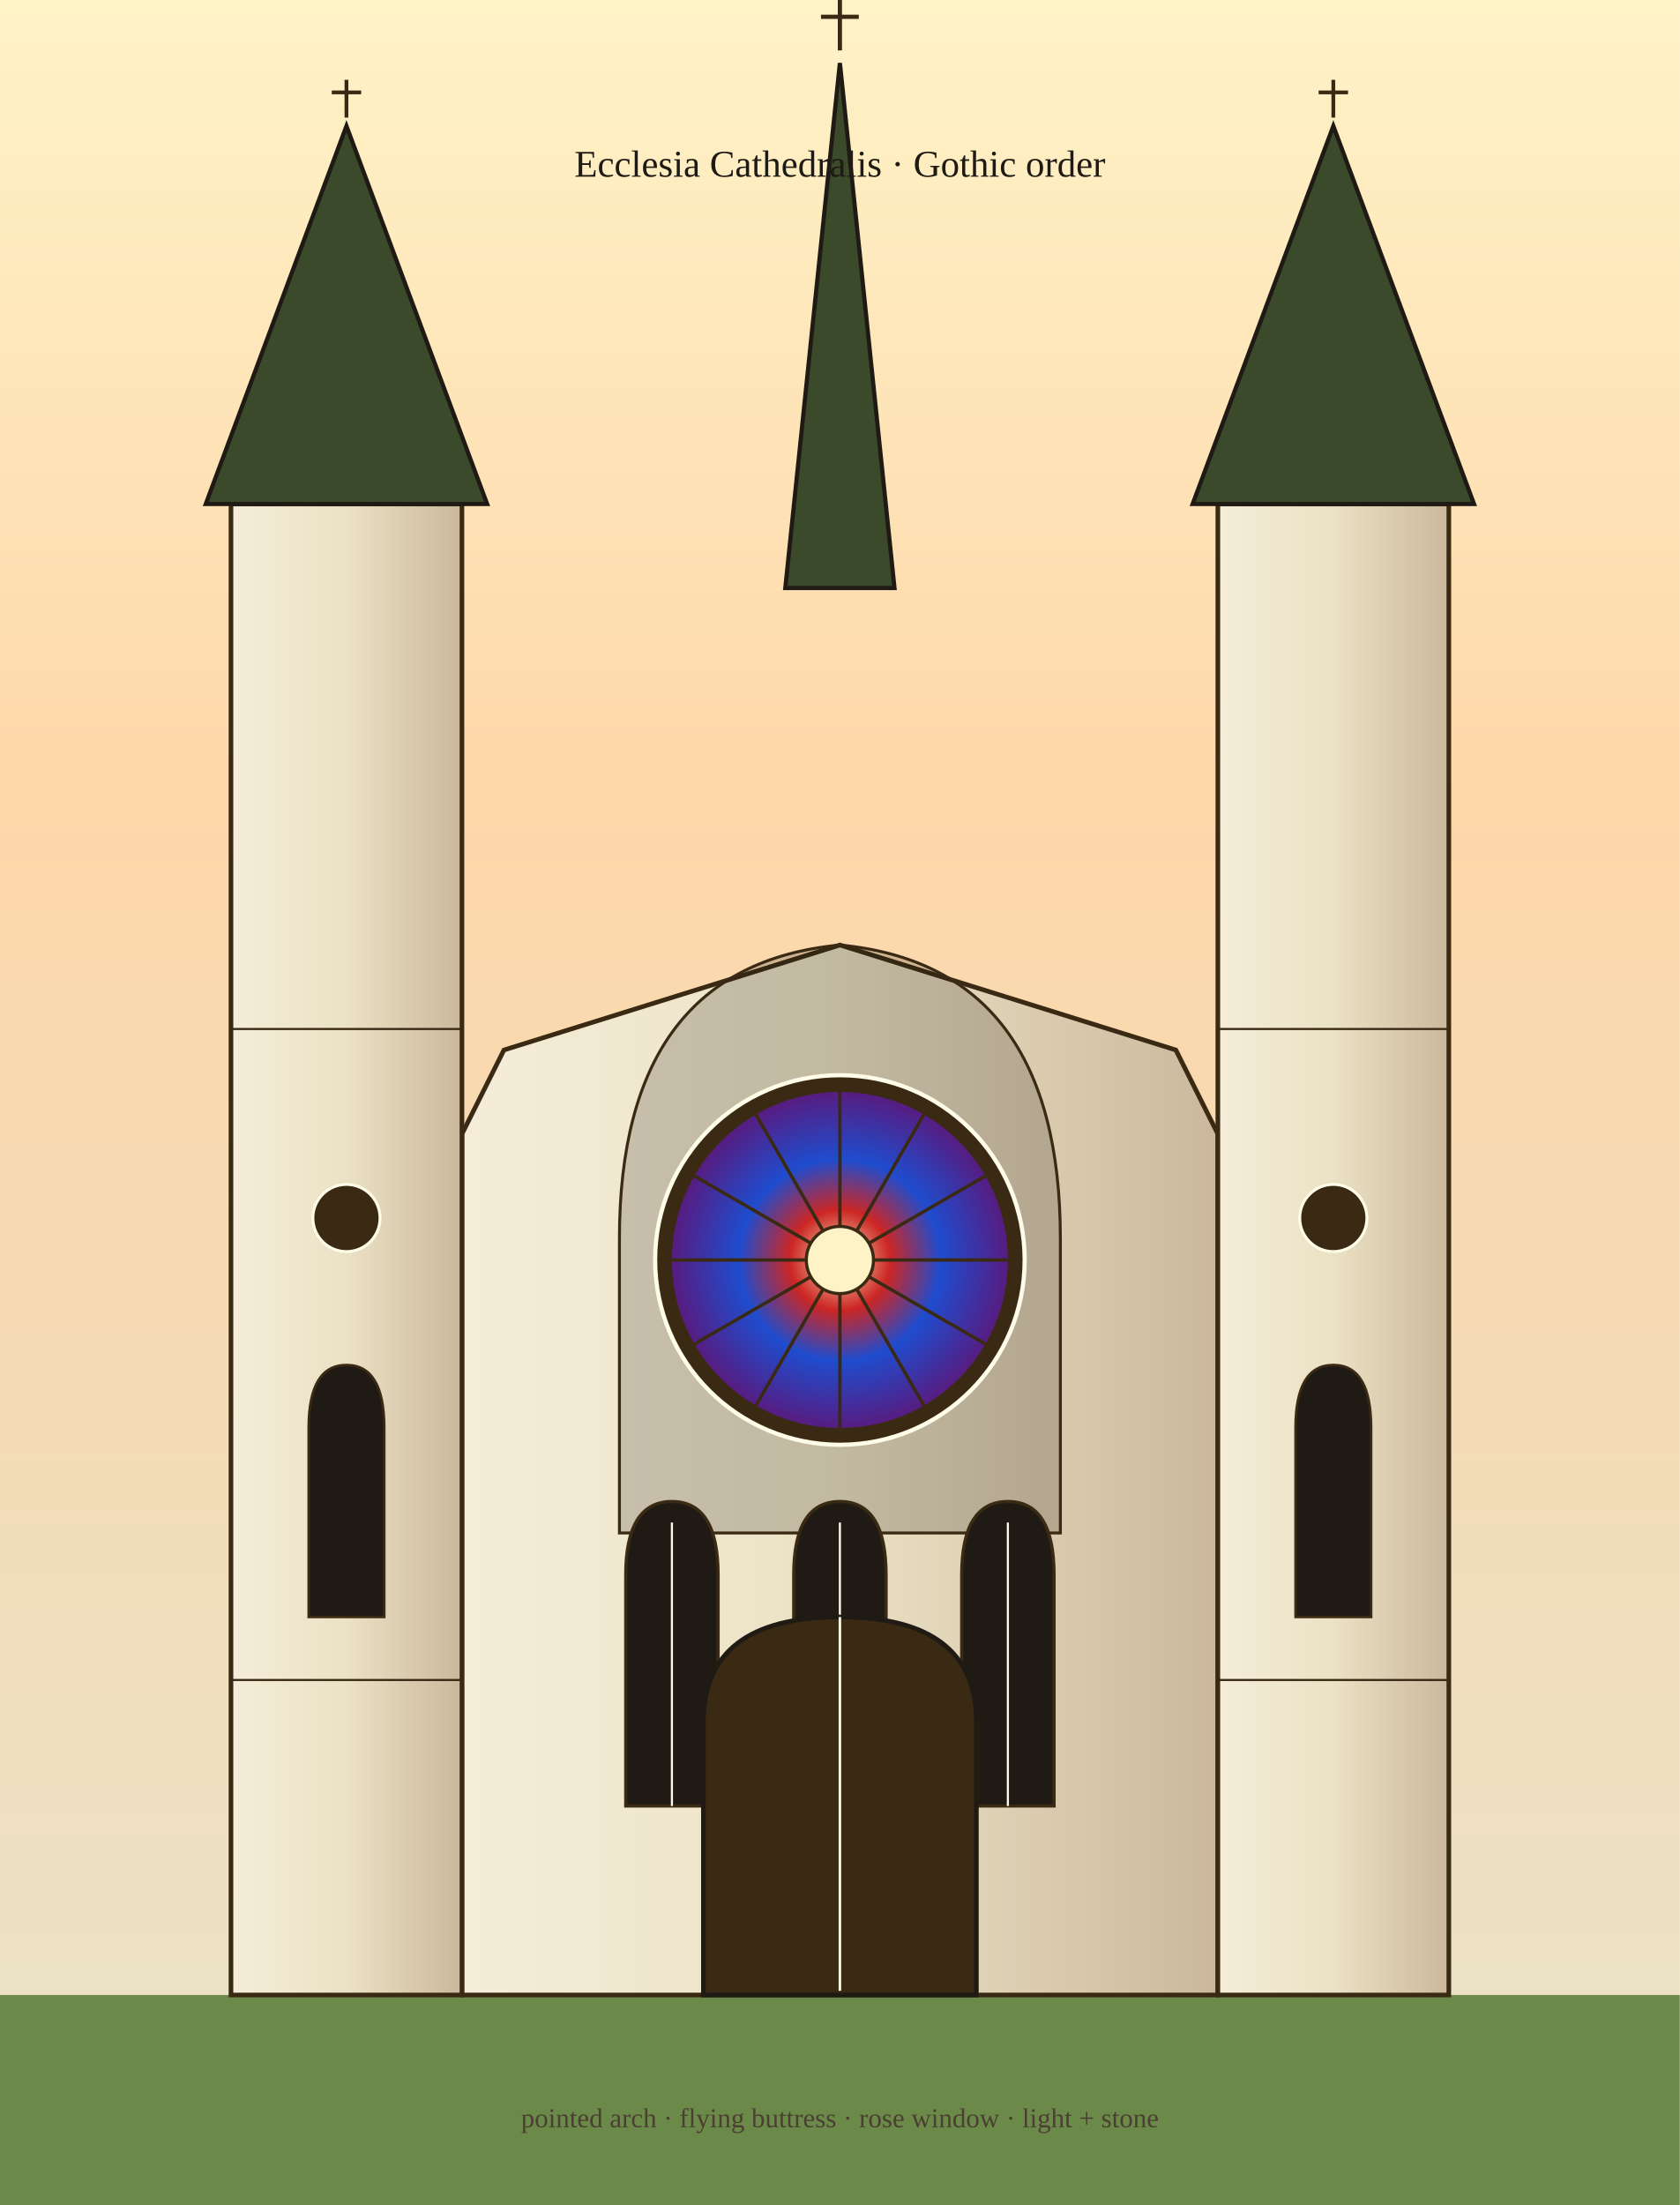
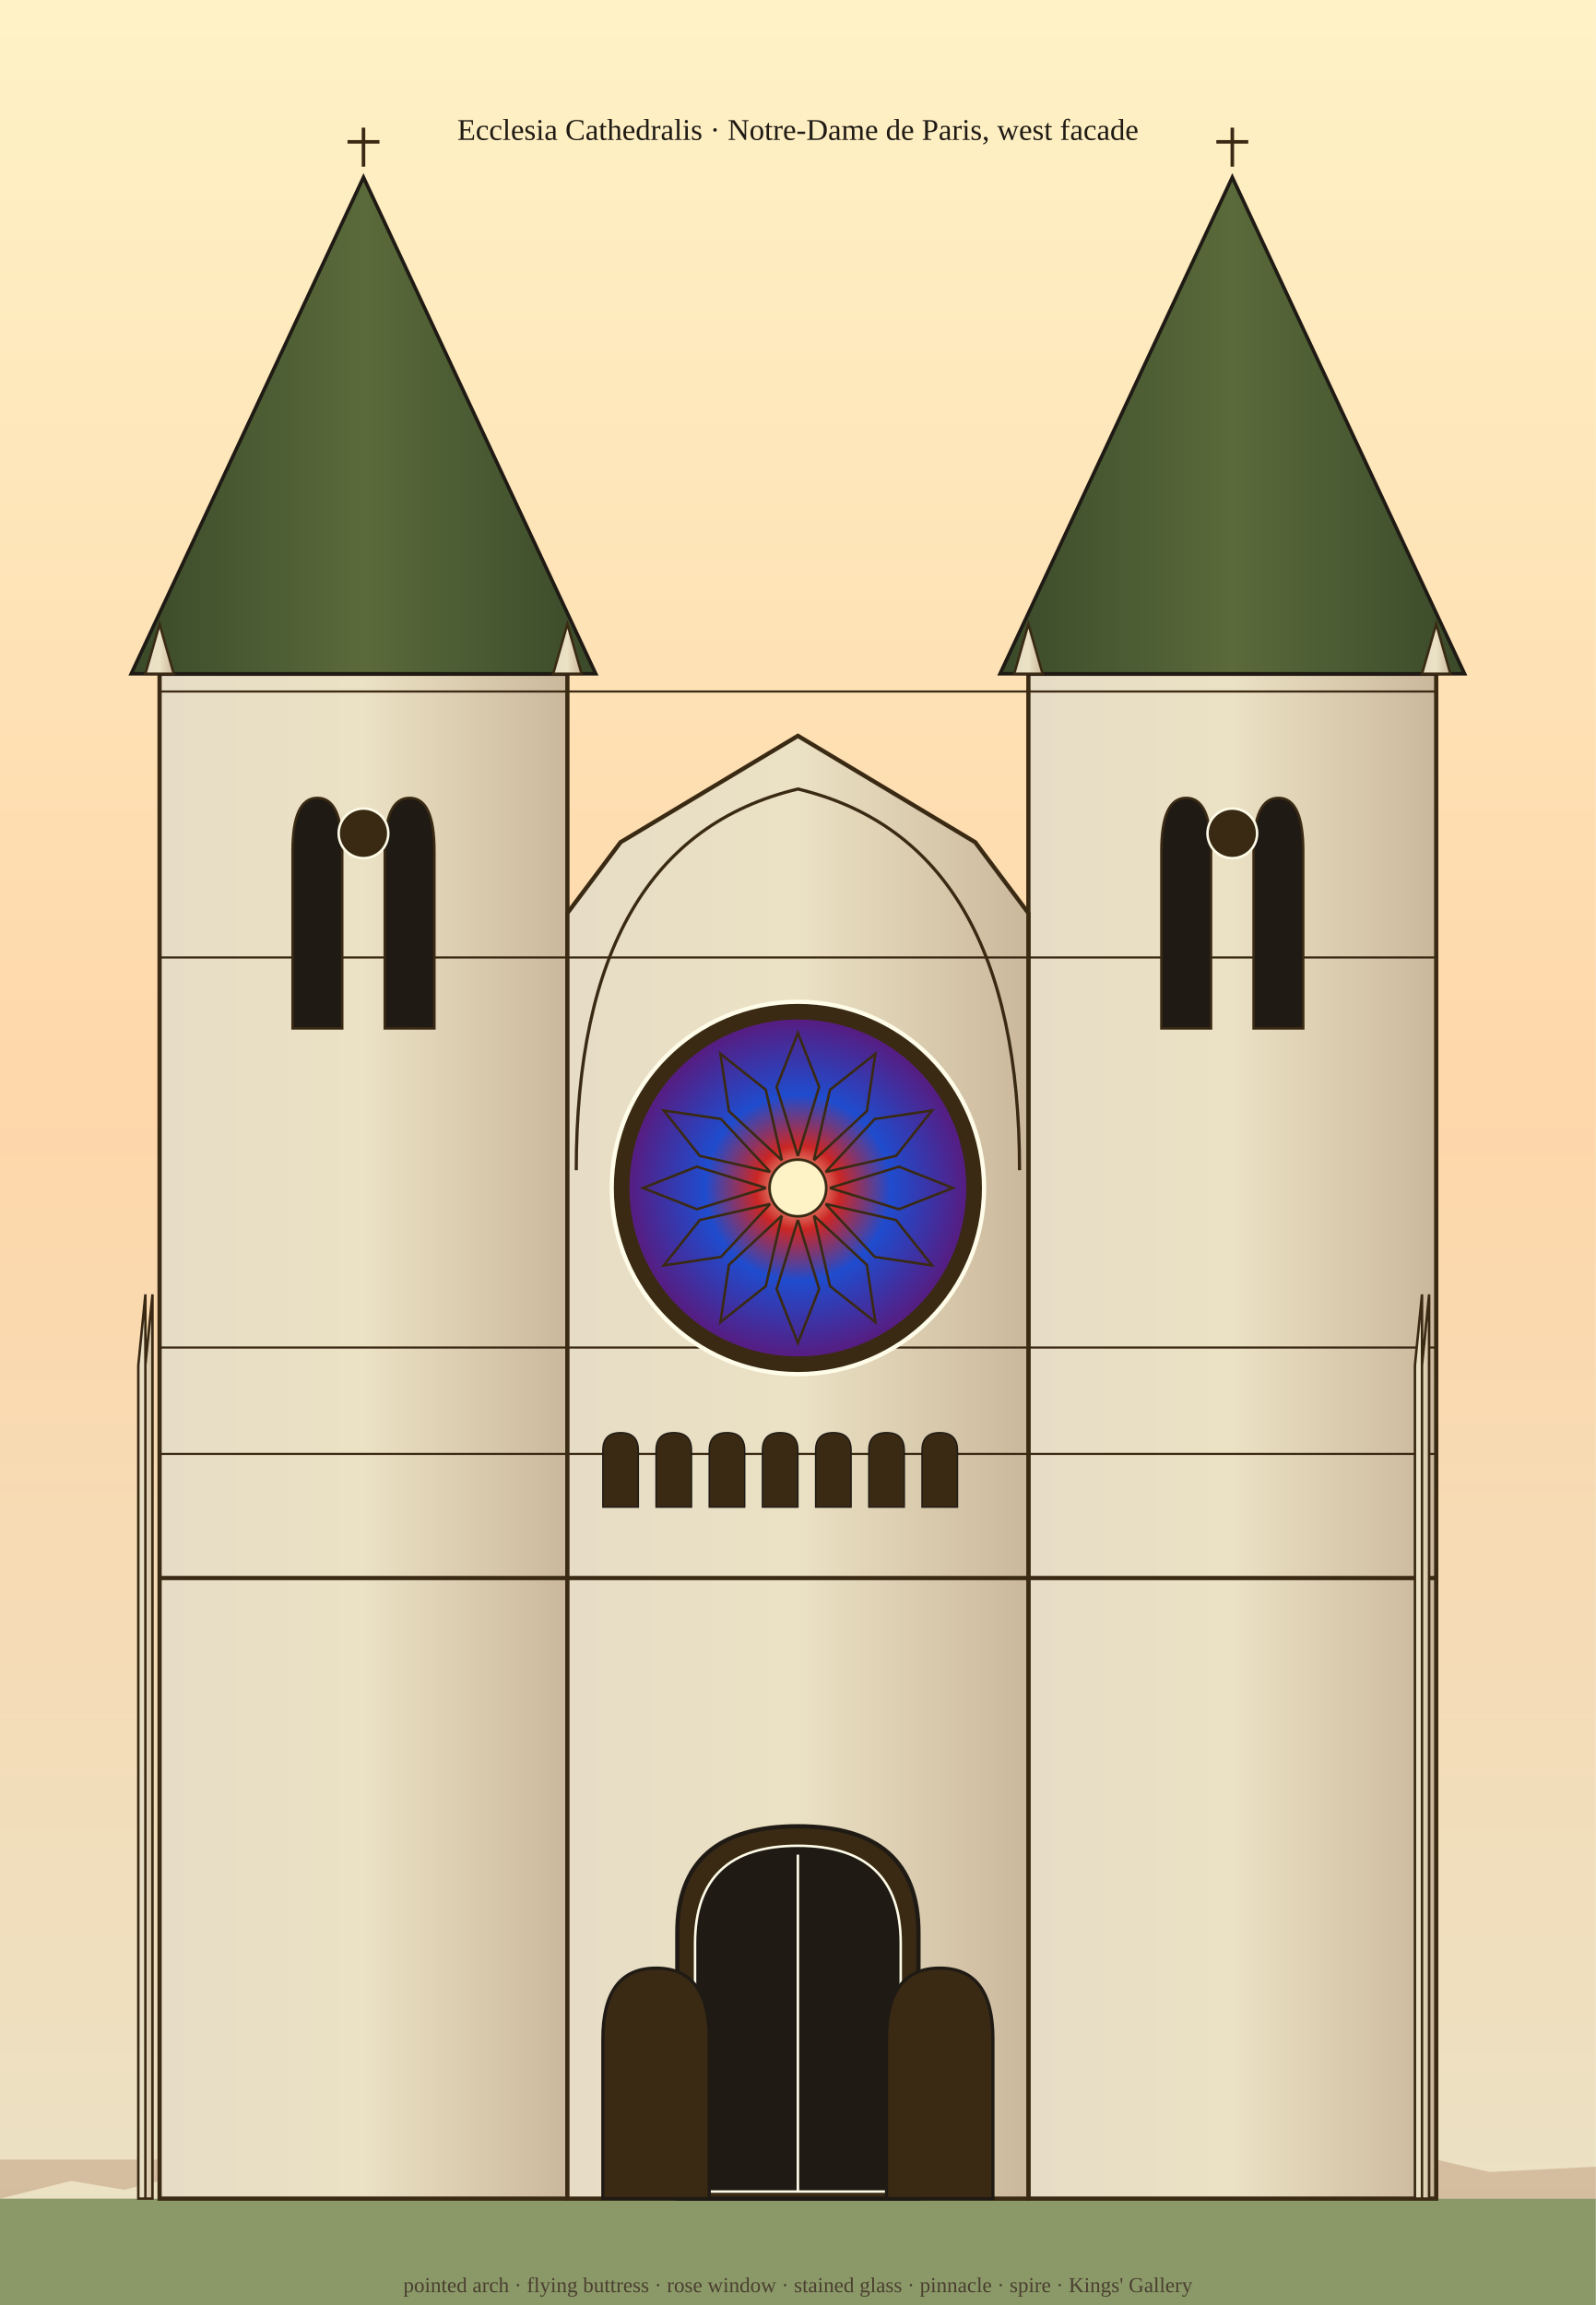
- <svg xmlns="http://www.w3.org/2000/svg" viewBox="0 0 800 1050" width="800" height="1050" role="img" aria-label="Glyph chart" aria-describedby="glyph-desc">
+ <svg xmlns="http://www.w3.org/2000/svg" viewBox="0 0 900 1300" width="900" height="1300" role="img" aria-label="Glyph chart" aria-describedby="glyph-desc">
  <defs>
    <linearGradient id="g-dawn" x1="0%" y1="0%" x2="0%" y2="100%">
      <stop offset="0%" stop-color="#fef3c7" stop-opacity="1" />
-       <stop offset="40%" stop-color="#fed7aa" stop-opacity="1" />
+       <stop offset="50%" stop-color="#fed7aa" stop-opacity="1" />
      <stop offset="100%" stop-color="#ebe1c4" stop-opacity="1" />
    </linearGradient>
    <radialGradient id="g-rose" cx="50%" cy="50%" r="50%">
      <stop offset="0%" stop-color="#fef3c7" stop-opacity="1" />
-       <stop offset="30%" stop-color="#dc2626" stop-opacity="0.9" />
-       <stop offset="60%" stop-color="#1d4ed8" stop-opacity="0.95" />
+       <stop offset="25%" stop-color="#dc2626" stop-opacity="0.9" />
+       <stop offset="55%" stop-color="#1d4ed8" stop-opacity="0.95" />
      <stop offset="100%" stop-color="#581c87" stop-opacity="0.95" />
    </radialGradient>
    <linearGradient id="g-stone" x1="0%" y1="0%" x2="100%" y2="0%">
-       <stop offset="0%" stop-color="#f5edd9" stop-opacity="1" />
+       <stop offset="0%" stop-color="#e7ddc6" stop-opacity="1" />
      <stop offset="50%" stop-color="#ebe1c4" stop-opacity="1" />
      <stop offset="100%" stop-color="#cbb89c" stop-opacity="1" />
    </linearGradient>
+     <linearGradient id="g-spire" x1="0%" y1="0%" x2="100%" y2="0%">
+       <stop offset="0%" stop-color="#3a4a2a" stop-opacity="1" />
+       <stop offset="50%" stop-color="#5a6a3a" stop-opacity="1" />
+       <stop offset="100%" stop-color="#3a4a2a" stop-opacity="1" />
+     </linearGradient>
  </defs>
-   <rect x="0" y="0" width="800" height="1050" fill="transparent" />
-   <rect x="0" y="0" width="800" height="1050" fill="#f5edd9" />
+   <rect x="0" y="0" width="900" height="1300" fill="transparent" />
+   <rect x="0" y="0" width="900" height="1300" fill="#f5edd9" />
  <g transform="translate(0.000, 0.000)">
-     <path d="M 0 0 L 800 0 L 800 950 L 0 950 Z" fill="url(#g-dawn)" stroke="none" />
+     <path d="M 0 0 L 900 0 L 900 1240 L 0 1240 Z" fill="url(#g-dawn)" stroke="none" />
  </g>
-   <g transform="translate(0.000, 950.000)">
-     <path d="M 0 0 L 800 0 L 800 100 L 0 100 Z" fill="#6b8a4a" stroke="none" />
+   <g transform="translate(0.000, 1240.000)">
+     <path d="M 0 0 L 900 0 L 900 60 L 0 60 Z" fill="#8b9968" stroke="none" />
+   </g>
+   <g transform="translate(0.000, 1200.000)">
+     <path d="M 0 40 L 40 30 L 70 35 L 110 25 L 140 30 L 170 20 L 200 28 L 230 18 L 0 18 Z M 700 30 L 740 22 L 770 28 L 810 18 L 840 25 L 900 22 L 900 40 L 700 40 Z" fill="rgba(124,45,18,.2)" stroke="none" />
  </g>
  <g transform="translate(0.000, 0.000)">
-     <path d="M 220 950 L 220 540 L 240 500 L 400 450 L 560 500 L 580 540 L 580 950 Z" fill="url(#g-stone)" stroke="#3a2a14" stroke-width="2.2" />
+     <path d="M 90 1240 L 90 380 L 320 380 L 320 1240 Z" fill="url(#g-stone)" stroke="#3a2a14" stroke-width="2.4" />
  </g>
  <g transform="translate(0.000, 0.000)">
-     <path d="M 110 950 L 110 240 L 220 240 L 220 950 Z" fill="url(#g-stone)" stroke="#3a2a14" stroke-width="2.2" />
+     <path d="M 580 1240 L 580 380 L 810 380 L 810 1240 Z" fill="url(#g-stone)" stroke="#3a2a14" stroke-width="2.4" />
  </g>
  <g transform="translate(0.000, 0.000)">
-     <path d="M 580 950 L 580 240 L 690 240 L 690 950 Z" fill="url(#g-stone)" stroke="#3a2a14" stroke-width="2.2" />
+     <path d="M 320 1240 L 320 515 L 350 475 L 450 415 L 550 475 L 580 515 L 580 1240 Z" fill="url(#g-stone)" stroke="#3a2a14" stroke-width="2.4" />
  </g>
-   <g transform="translate(0.000, 490.000)">
-     <polyline points="110,0 220,0" fill="none" stroke="#3a2a14" stroke-width="1" />
+   <g transform="translate(0.000, 820.000)">
+     <polyline points="90,0 810,0" fill="none" stroke="#3a2a14" stroke-width="1.2" />
  </g>
-   <g transform="translate(0.000, 490.000)">
-     <polyline points="580,0 690,0" fill="none" stroke="#3a2a14" stroke-width="1" />
+   <g transform="translate(0.000, 760.000)">
+     <polyline points="90,0 810,0" fill="none" stroke="#3a2a14" stroke-width="1.2" />
  </g>
-   <g transform="translate(0.000, 800.000)">
-     <polyline points="110,0 220,0" fill="none" stroke="#3a2a14" stroke-width="1" />
+   <g transform="translate(0.000, 540.000)">
+     <polyline points="90,0 810,0" fill="none" stroke="#3a2a14" stroke-width="1.2" />
  </g>
-   <g transform="translate(0.000, 800.000)">
-     <polyline points="580,0 690,0" fill="none" stroke="#3a2a14" stroke-width="1" />
+   <g transform="translate(0.000, 390.000)">
+     <polyline points="90,0 810,0" fill="none" stroke="#3a2a14" stroke-width="1.2" />
  </g>
  <g transform="translate(0.000, 0.000)">
-     <polygon points="98,240 232,240 165,60" fill="#3a4a2a" stroke="#1f1a14" stroke-width="2" />
+     <polygon points="74,380 336,380 205,100" fill="url(#g-spire)" stroke="#1f1a14" stroke-width="2" />
  </g>
  <g transform="translate(0.000, 0.000)">
-     <polygon points="568,240 702,240 635,60" fill="#3a4a2a" stroke="#1f1a14" stroke-width="2" />
+     <polygon points="564,380 826,380 695,100" fill="url(#g-spire)" stroke="#1f1a14" stroke-width="2" />
  </g>
-   <g transform="translate(165.000, 56.000)">
-     <path d="M 0 0 L 0 -18 M -7 -12 L 7 -12" fill="none" stroke="#3a2a14" stroke-width="1.8" />
+   <g transform="translate(205.000, 94.000)">
+     <path d="M 0 0 L 0 -22 M -9 -14 L 9 -14" fill="none" stroke="#3a2a14" stroke-width="2" />
  </g>
-   <g transform="translate(635.000, 56.000)">
-     <path d="M 0 0 L 0 -18 M -7 -12 L 7 -12" fill="none" stroke="#3a2a14" stroke-width="1.8" />
+   <g transform="translate(695.000, 94.000)">
+     <path d="M 0 0 L 0 -22 M -9 -14 L 9 -14" fill="none" stroke="#3a2a14" stroke-width="2" />
  </g>
-   <g transform="translate(0.000, 0.000)">
-     <polygon points="374,280 426,280 400,30" fill="#3a4a2a" stroke="#1f1a14" stroke-width="2" />
+   <g transform="translate(90.000, 380.000)">
+     <polygon points="-8,0 8,0 0,-28" fill="url(#g-stone)" stroke="#3a2a14" stroke-width="1.4" />
  </g>
-   <g transform="translate(400.000, 24.000)">
-     <path d="M 0 0 L 0 -24 M -9 -16 L 9 -16" fill="none" stroke="#3a2a14" stroke-width="2" />
+   <g transform="translate(320.000, 380.000)">
+     <polygon points="-8,0 8,0 0,-28" fill="url(#g-stone)" stroke="#3a2a14" stroke-width="1.4" />
  </g>
-   <g transform="translate(165.000, 770.000)">
-     <path d="M -18 0 L -18 -90 Q -18 -120, 0 -120 Q 18 -120, 18 -90 L 18 0 Z" fill="#1f1a14" stroke="#3a2a14" stroke-width="1.2" />
+   <g transform="translate(580.000, 380.000)">
+     <polygon points="-8,0 8,0 0,-28" fill="url(#g-stone)" stroke="#3a2a14" stroke-width="1.4" />
  </g>
-   <g transform="translate(165.000, 580.000)">
-     <circle cx="0" cy="0" r="16" fill="#3a2a14" stroke="#fefce8" stroke-width="1.4" />
+   <g transform="translate(810.000, 380.000)">
+     <polygon points="-8,0 8,0 0,-28" fill="url(#g-stone)" stroke="#3a2a14" stroke-width="1.4" />
  </g>
-   <g transform="translate(635.000, 770.000)">
-     <path d="M -18 0 L -18 -90 Q -18 -120, 0 -120 Q 18 -120, 18 -90 L 18 0 Z" fill="#1f1a14" stroke="#3a2a14" stroke-width="1.2" />
+   <g transform="translate(179.000, 580.000)">
+     <path d="M -14 0 L -14 -100 Q -14 -130, 0 -130 Q 14 -130, 14 -100 L 14 0 Z" fill="#1f1a14" stroke="#3a2a14" stroke-width="1.4" />
  </g>
-   <g transform="translate(635.000, 580.000)">
-     <circle cx="0" cy="0" r="16" fill="#3a2a14" stroke="#fefce8" stroke-width="1.4" />
+   <g transform="translate(231.000, 580.000)">
+     <path d="M -14 0 L -14 -100 Q -14 -130, 0 -130 Q 14 -130, 14 -100 L 14 0 Z" fill="#1f1a14" stroke="#3a2a14" stroke-width="1.4" />
  </g>
-   <g transform="translate(400.000, 600.000)">
-     <path d="M -105 130 L -105 -10 Q -105 -140, 0 -150 Q 105 -140, 105 -10 L 105 130 Z" fill="rgba(31,26,20,.2)" stroke="#3a2a14" stroke-width="1.4" />
+   <g transform="translate(205.000, 470.000)">
+     <circle cx="0" cy="0" r="14" fill="#3a2a14" stroke="#fefce8" stroke-width="1.4" />
  </g>
-   <g transform="translate(400.000, 600.000)">
-     <circle cx="0" cy="0" r="88" fill="#3a2a14" stroke="#fefce8" stroke-width="2" />
+   <g transform="translate(669.000, 580.000)">
+     <path d="M -14 0 L -14 -100 Q -14 -130, 0 -130 Q 14 -130, 14 -100 L 14 0 Z" fill="#1f1a14" stroke="#3a2a14" stroke-width="1.4" />
  </g>
-   <g transform="translate(400.000, 600.000)">
-     <circle cx="0" cy="0" r="80" fill="url(#g-rose)" />
+   <g transform="translate(721.000, 580.000)">
+     <path d="M -14 0 L -14 -100 Q -14 -130, 0 -130 Q 14 -130, 14 -100 L 14 0 Z" fill="#1f1a14" stroke="#3a2a14" stroke-width="1.4" />
  </g>
-   <g transform="translate(400.000, 600.000)">
-     <polyline points="15,0 80,0" fill="none" stroke="#3a2a14" stroke-width="1.6" />
+   <g transform="translate(695.000, 470.000)">
+     <circle cx="0" cy="0" r="14" fill="#3a2a14" stroke="#fefce8" stroke-width="1.4" />
  </g>
-   <g transform="translate(400.000, 600.000)">
-     <polyline points="12.99,7.5 69.28,40" fill="none" stroke="#3a2a14" stroke-width="1.6" />
+   <g transform="translate(450.000, 670.000)">
+     <circle cx="0" cy="0" r="105" fill="#3a2a14" stroke="#fefce8" stroke-width="2.4" />
  </g>
-   <g transform="translate(400.000, 600.000)">
-     <polyline points="7.5,12.99 40,69.28" fill="none" stroke="#3a2a14" stroke-width="1.6" />
+   <g transform="translate(450.000, 670.000)">
+     <circle cx="0" cy="0" r="95" fill="url(#g-rose)" />
  </g>
-   <g transform="translate(400.000, 600.000)">
-     <polyline points="0,15 0,80" fill="none" stroke="#3a2a14" stroke-width="1.6" />
+   <g transform="translate(450.000, 670.000)">
+     <polyline points="18,0 57,12 87.4,0 57,-12 18,0" fill="none" stroke="#3a2a14" stroke-width="1.4" />
  </g>
-   <g transform="translate(400.000, 600.000)">
-     <polyline points="-7.5,12.99 -40,69.28" fill="none" stroke="#3a2a14" stroke-width="1.6" />
+   <g transform="translate(450.000, 670.000)">
+     <polyline points="15.59,9 43.36,38.89 75.69,43.7 55.36,18.11 15.59,9" fill="none" stroke="#3a2a14" stroke-width="1.4" />
  </g>
-   <g transform="translate(400.000, 600.000)">
-     <polyline points="-12.99,7.5 -69.28,40" fill="none" stroke="#3a2a14" stroke-width="1.6" />
+   <g transform="translate(450.000, 670.000)">
+     <polyline points="9,15.59 18.11,55.36 43.7,75.69 38.89,43.36 9,15.59" fill="none" stroke="#3a2a14" stroke-width="1.4" />
  </g>
-   <g transform="translate(400.000, 600.000)">
-     <polyline points="-15,0 -80,0" fill="none" stroke="#3a2a14" stroke-width="1.6" />
+   <g transform="translate(450.000, 670.000)">
+     <polyline points="0,18 -12,57 0,87.4 12,57 0,18" fill="none" stroke="#3a2a14" stroke-width="1.4" />
  </g>
-   <g transform="translate(400.000, 600.000)">
-     <polyline points="-12.99,-7.5 -69.28,-40" fill="none" stroke="#3a2a14" stroke-width="1.6" />
+   <g transform="translate(450.000, 670.000)">
+     <polyline points="-9,15.59 -38.89,43.36 -43.7,75.69 -18.11,55.36 -9,15.59" fill="none" stroke="#3a2a14" stroke-width="1.4" />
  </g>
-   <g transform="translate(400.000, 600.000)">
-     <polyline points="-7.5,-12.99 -40,-69.28" fill="none" stroke="#3a2a14" stroke-width="1.6" />
+   <g transform="translate(450.000, 670.000)">
+     <polyline points="-15.59,9 -55.36,18.11 -75.69,43.7 -43.36,38.89 -15.59,9" fill="none" stroke="#3a2a14" stroke-width="1.4" />
  </g>
-   <g transform="translate(400.000, 600.000)">
-     <polyline points="0,-15 0,-80" fill="none" stroke="#3a2a14" stroke-width="1.6" />
+   <g transform="translate(450.000, 670.000)">
+     <polyline points="-18,0 -57,-12 -87.4,0 -57,12 -18,0" fill="none" stroke="#3a2a14" stroke-width="1.4" />
  </g>
-   <g transform="translate(400.000, 600.000)">
-     <polyline points="7.5,-12.99 40,-69.28" fill="none" stroke="#3a2a14" stroke-width="1.6" />
+   <g transform="translate(450.000, 670.000)">
+     <polyline points="-15.59,-9 -43.36,-38.89 -75.69,-43.7 -55.36,-18.11 -15.59,-9" fill="none" stroke="#3a2a14" stroke-width="1.4" />
  </g>
-   <g transform="translate(400.000, 600.000)">
-     <polyline points="12.99,-7.5 69.28,-40" fill="none" stroke="#3a2a14" stroke-width="1.6" />
+   <g transform="translate(450.000, 670.000)">
+     <polyline points="-9,-15.59 -18.11,-55.36 -43.7,-75.69 -38.89,-43.36 -9,-15.59" fill="none" stroke="#3a2a14" stroke-width="1.4" />
  </g>
-   <g transform="translate(400.000, 600.000)">
+   <g transform="translate(450.000, 670.000)">
+     <polyline points="0,-18 12,-57 0,-87.4 -12,-57 0,-18" fill="none" stroke="#3a2a14" stroke-width="1.4" />
+   </g>
+   <g transform="translate(450.000, 670.000)">
+     <polyline points="9,-15.59 38.89,-43.36 43.7,-75.69 18.11,-55.36 9,-15.59" fill="none" stroke="#3a2a14" stroke-width="1.4" />
+   </g>
+   <g transform="translate(450.000, 670.000)">
+     <polyline points="15.59,-9 55.36,-18.11 75.69,-43.7 43.36,-38.89 15.59,-9" fill="none" stroke="#3a2a14" stroke-width="1.4" />
+   </g>
+   <g transform="translate(450.000, 670.000)">
    <circle cx="0" cy="0" r="16" fill="#fef3c7" stroke="#3a2a14" stroke-width="1.5" />
  </g>
-   <g transform="translate(320.000, 860.000)">
-     <path d="M -22 0 L -22 -110 Q -22 -145, 0 -145 Q 22 -145, 22 -110 L 22 0 Z" fill="#1f1a14" stroke="#3a2a14" stroke-width="1.5" />
+   <g transform="translate(450.000, 670.000)">
+     <path d="M -125 -10 Q -125 -195, 0 -225 Q 125 -195, 125 -10" fill="none" stroke="#3a2a14" stroke-width="1.8" />
  </g>
-   <g transform="translate(320.000, 860.000)">
-     <polyline points="0,-135 0,0" fill="none" stroke="#fefce8" stroke-width="1" />
+   <g transform="translate(350.000, 850.000)">
+     <path d="M -10 0 L -10 -32 Q -10 -42, 0 -42 Q 10 -42, 10 -32 L 10 0 Z" fill="#3a2a14" stroke="#1f1a14" stroke-width="0.8" />
  </g>
-   <g transform="translate(400.000, 860.000)">
-     <path d="M -22 0 L -22 -110 Q -22 -145, 0 -145 Q 22 -145, 22 -110 L 22 0 Z" fill="#1f1a14" stroke="#3a2a14" stroke-width="1.5" />
+   <g transform="translate(380.000, 850.000)">
+     <path d="M -10 0 L -10 -32 Q -10 -42, 0 -42 Q 10 -42, 10 -32 L 10 0 Z" fill="#3a2a14" stroke="#1f1a14" stroke-width="0.8" />
  </g>
-   <g transform="translate(400.000, 860.000)">
-     <polyline points="0,-135 0,0" fill="none" stroke="#fefce8" stroke-width="1" />
+   <g transform="translate(410.000, 850.000)">
+     <path d="M -10 0 L -10 -32 Q -10 -42, 0 -42 Q 10 -42, 10 -32 L 10 0 Z" fill="#3a2a14" stroke="#1f1a14" stroke-width="0.8" />
  </g>
-   <g transform="translate(480.000, 860.000)">
-     <path d="M -22 0 L -22 -110 Q -22 -145, 0 -145 Q 22 -145, 22 -110 L 22 0 Z" fill="#1f1a14" stroke="#3a2a14" stroke-width="1.5" />
+   <g transform="translate(440.000, 850.000)">
+     <path d="M -10 0 L -10 -32 Q -10 -42, 0 -42 Q 10 -42, 10 -32 L 10 0 Z" fill="#3a2a14" stroke="#1f1a14" stroke-width="0.8" />
  </g>
-   <g transform="translate(480.000, 860.000)">
-     <polyline points="0,-135 0,0" fill="none" stroke="#fefce8" stroke-width="1" />
+   <g transform="translate(470.000, 850.000)">
+     <path d="M -10 0 L -10 -32 Q -10 -42, 0 -42 Q 10 -42, 10 -32 L 10 0 Z" fill="#3a2a14" stroke="#1f1a14" stroke-width="0.8" />
  </g>
-   <g transform="translate(400.000, 950.000)">
-     <path d="M -65 0 L -65 -130 Q -65 -180, 0 -180 Q 65 -180, 65 -130 L 65 0 Z" fill="#3a2a14" stroke="#1f1a14" stroke-width="2.2" />
+   <g transform="translate(500.000, 850.000)">
+     <path d="M -10 0 L -10 -32 Q -10 -42, 0 -42 Q 10 -42, 10 -32 L 10 0 Z" fill="#3a2a14" stroke="#1f1a14" stroke-width="0.8" />
  </g>
-   <g transform="translate(400.000, 948.000)">
-     <polyline points="0,-178 0,0" fill="none" stroke="#fefce8" stroke-width="1.2" />
+   <g transform="translate(530.000, 850.000)">
+     <path d="M -10 0 L -10 -32 Q -10 -42, 0 -42 Q 10 -42, 10 -32 L 10 0 Z" fill="#3a2a14" stroke="#1f1a14" stroke-width="0.8" />
  </g>
-   <g transform="translate(400.000, 80.000)">
-     <text x="0" y="0" font-size="18" fill="#1f1a14" text-anchor="middle" dominant-baseline="middle">Ecclesia Cathedralis · Gothic order</text>
+   <g transform="translate(0.000, 890.000)">
+     <polyline points="90,0 810,0" fill="none" stroke="#3a2a14" stroke-width="2.4" />
  </g>
-   <g transform="translate(400.000, 1010.000)">
-     <text x="0" y="0" font-size="13" fill="#4a3f30" text-anchor="middle" dominant-baseline="middle">pointed arch · flying buttress · rose window · light + stone</text>
+   <g transform="translate(450.000, 1240.000)">
+     <path d="M -68 0 L -68 -150 Q -68 -210, 0 -210 Q 68 -210, 68 -150 L 68 0 Z" fill="#3a2a14" stroke="#1f1a14" stroke-width="2.4" />
+   </g>
+   <g transform="translate(450.000, 1236.000)">
+     <path d="M -58 0 L -58 -140 Q -58 -195, 0 -195 Q 58 -195, 58 -140 L 58 0 Z" fill="#1f1a14" stroke="#fefce8" stroke-width="1.4" />
+   </g>
+   <g transform="translate(450.000, 1236.000)">
+     <polyline points="0,-190 0,0" fill="none" stroke="#fefce8" stroke-width="1.4" />
+   </g>
+   <g transform="translate(370.000, 1240.000)">
+     <path d="M -30 0 L -30 -90 Q -30 -130, 0 -130 Q 30 -130, 30 -90 L 30 0 Z" fill="#3a2a14" stroke="#1f1a14" stroke-width="1.8" />
+   </g>
+   <g transform="translate(530.000, 1240.000)">
+     <path d="M -30 0 L -30 -90 Q -30 -130, 0 -130 Q 30 -130, 30 -90 L 30 0 Z" fill="#3a2a14" stroke="#1f1a14" stroke-width="1.8" />
+   </g>
+   <g transform="translate(90.000, 0.000)">
+     <path d="M -12 1240 L -12 770 L -8 730 L -8 1240 Z M -8 1240 L -8 770 L -4 730 L -4 1240 Z" fill="url(#g-stone)" stroke="#3a2a14" stroke-width="1.4" />
+   </g>
+   <g transform="translate(810.000, 0.000)">
+     <path d="M -12 1240 L -12 770 L -8 730 L -8 1240 Z M -8 1240 L -8 770 L -4 730 L -4 1240 Z" fill="url(#g-stone)" stroke="#3a2a14" stroke-width="1.4" />
+   </g>
+   <g transform="translate(450.000, 75.000)">
+     <text x="0" y="0" font-size="17" fill="#1f1a14" text-anchor="middle" dominant-baseline="middle">Ecclesia Cathedralis · Notre-Dame de Paris, west facade</text>
+   </g>
+   <g transform="translate(450.000, 1290.000)">
+     <text x="0" y="0" font-size="12" fill="#4a3f30" text-anchor="middle" dominant-baseline="middle">pointed arch · flying buttress · rose window · stained glass · pinnacle · spire · Kings' Gallery</text>
  </g>
</svg>
